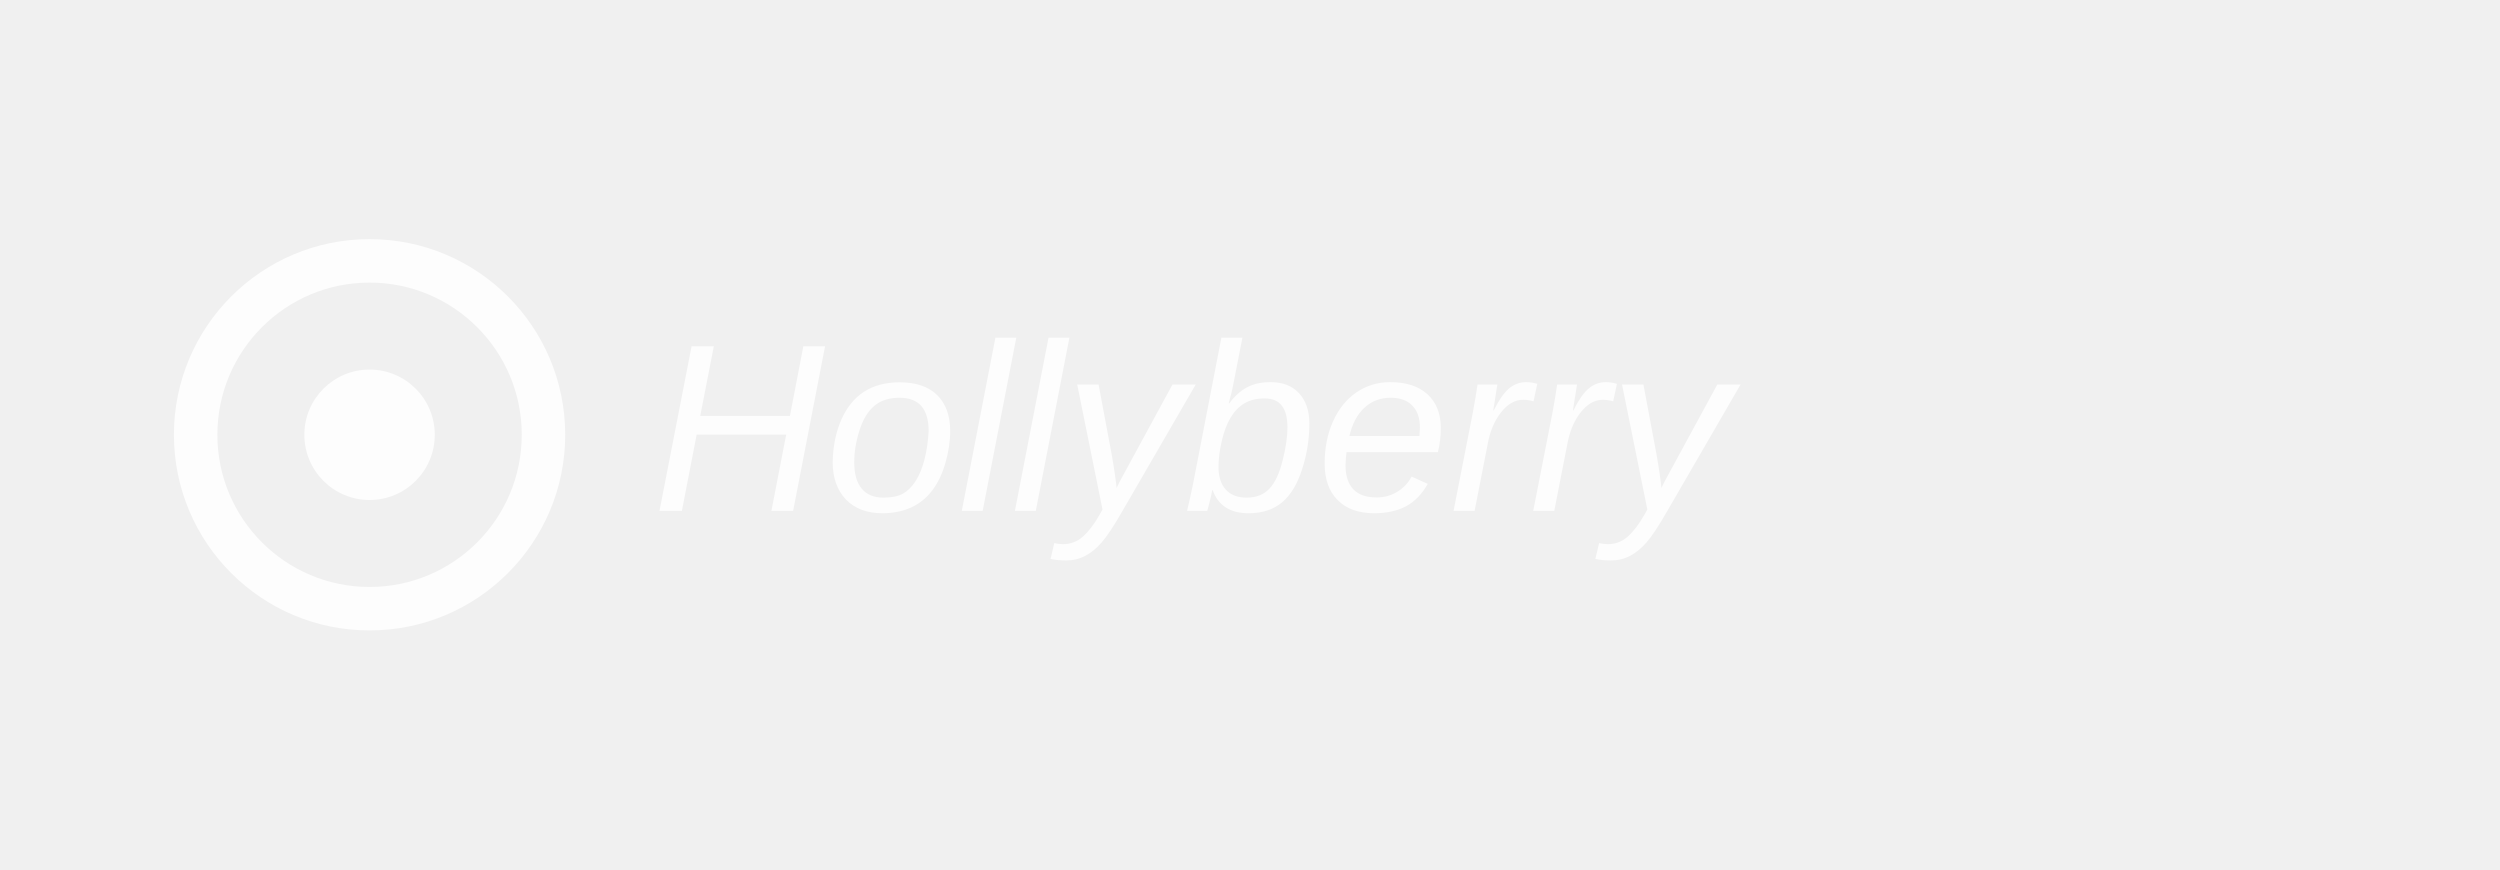
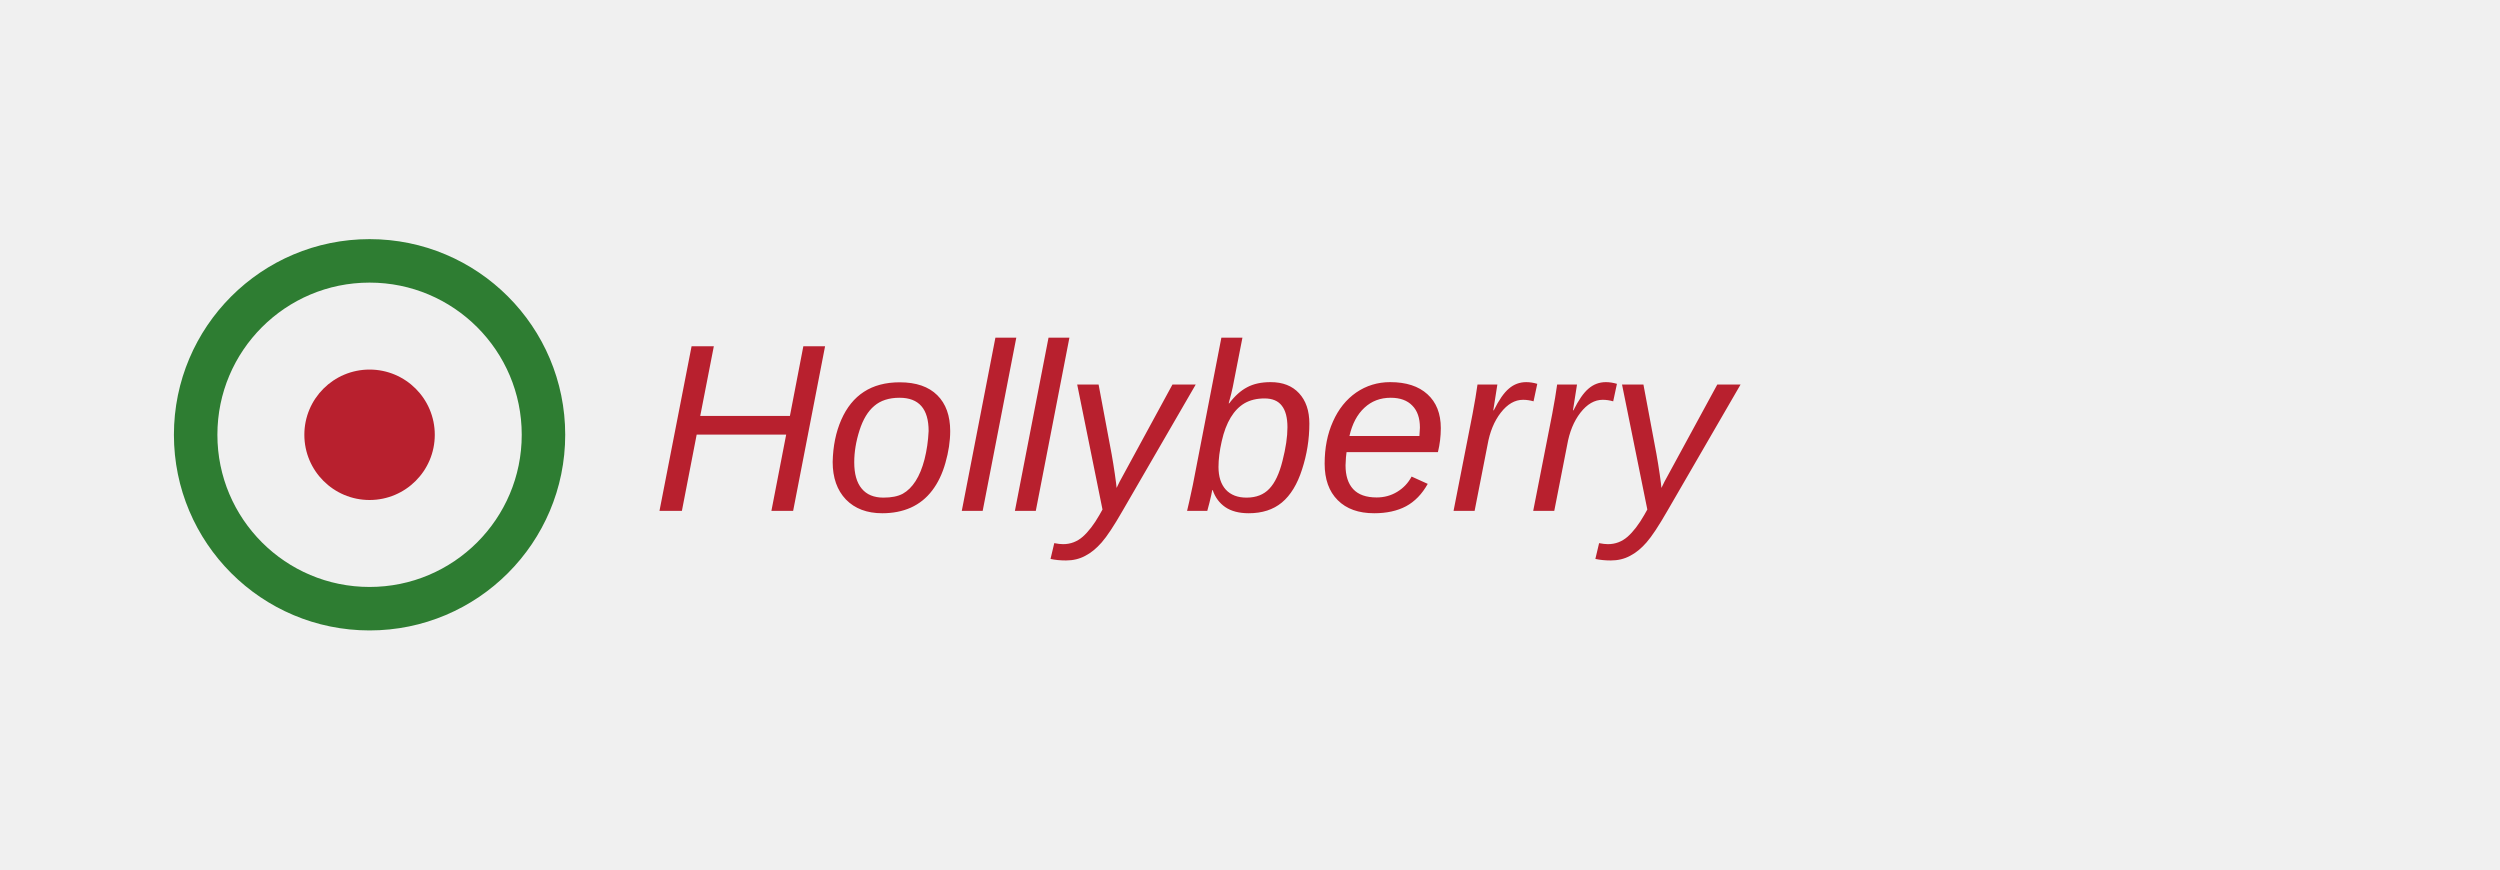
- <svg xmlns="http://www.w3.org/2000/svg" width="230" height="80" viewBox="0 0 230 80" fill="#fff" fill-opacity=".85" font-family="Arial, Helvetica, sans-serif">
-   <circle cx="34" cy="40" r="16" fill="none" stroke="#fff" stroke-opacity=".85" stroke-width="4" />
+ <svg xmlns="http://www.w3.org/2000/svg" width="230" height="80" viewBox="0 0 230 80" fill="#b8202e" font-family="Arial, Helvetica, sans-serif">
+   <circle cx="34" cy="40" r="16" fill="none" stroke="#2e7d32" stroke-width="4" />
  <circle cx="34" cy="40" r="6" />
  <text x="60" y="47" font-size="22" font-style="italic">Hollyberry</text>
</svg>
